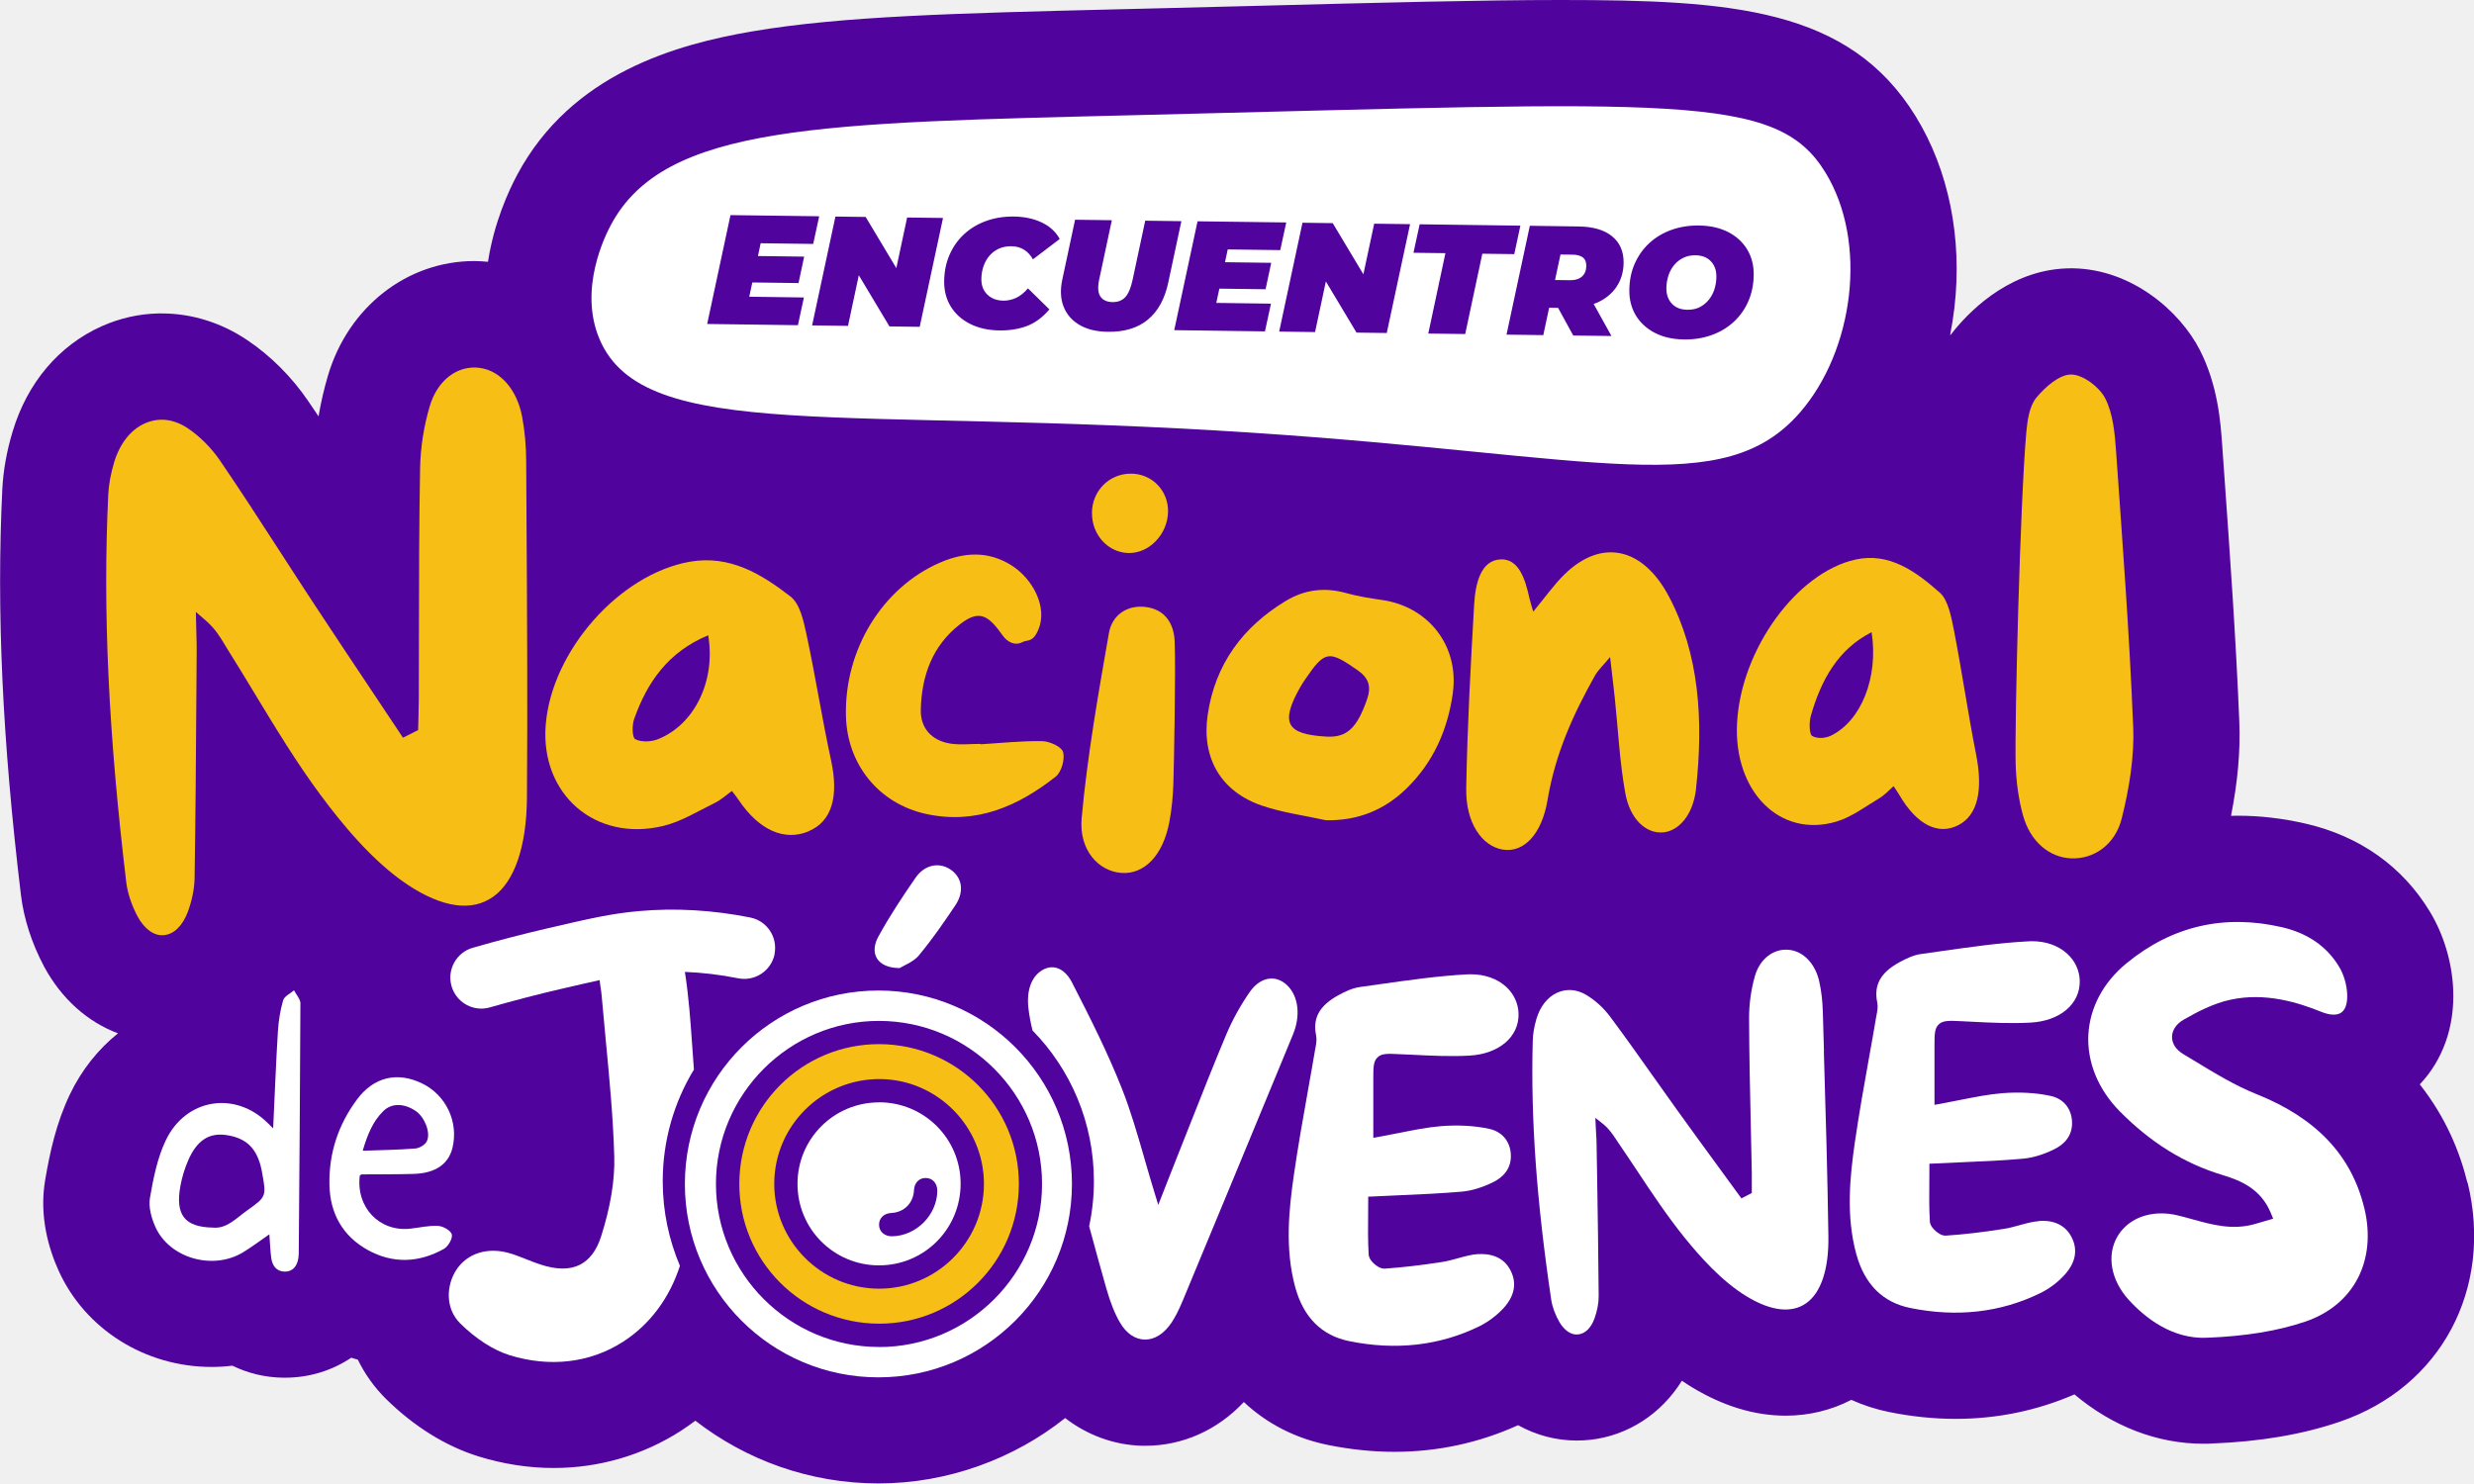
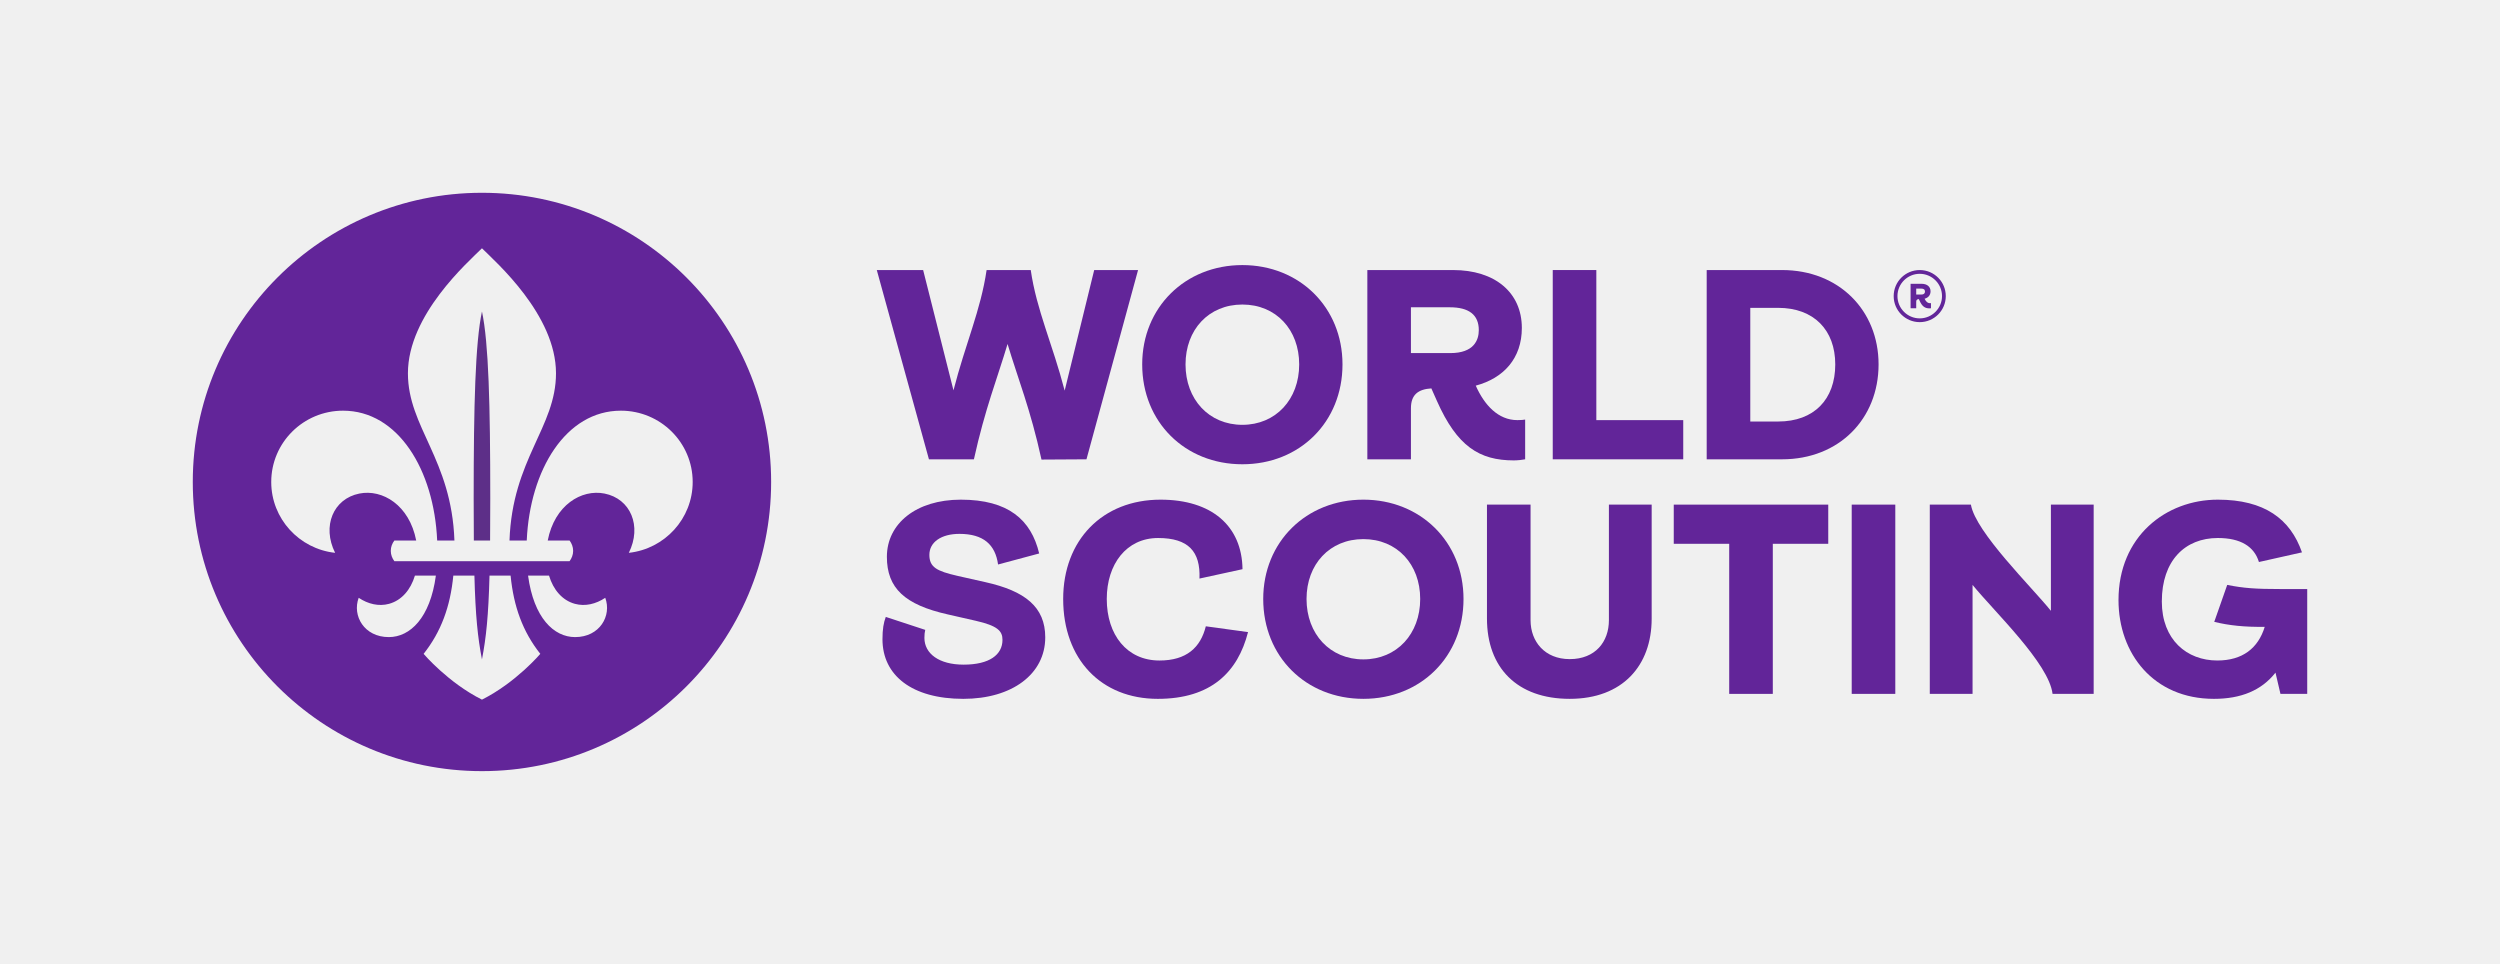
- <svg xmlns="http://www.w3.org/2000/svg" id="Layer_1" data-name="Layer 1" viewBox="0 0 364.01 218.34">
+ <svg xmlns="http://www.w3.org/2000/svg" id="WORLD_SCOUTING" viewBox="0 0 335.157 129.227">
  <defs>
    <style>
      .cls-1 {
-         fill: #fff;
+         fill: #5d2f88;
+       }
+ 
+       .cls-1, .cls-2 {
+         stroke-width: 0px;
      }

      .cls-2 {
-         fill: #50039d;
-       }
- 
-       .cls-3 {
-         fill: #f7bf16;
+         fill: #622599;
      }
    </style>
  </defs>
-   <path class="cls-2" d="m363.04,174.07c-1.07-4.39-3.12-9.56-7.01-14.48,3.38-3.55,5.15-8.47,4.92-13.95-.17-4.03-1.4-8.11-3.44-11.48-4.01-6.63-10.32-11.11-18.26-12.94-3.37-.78-6.74-1.17-10.03-1.17-.32,0-.64.01-.96.02.98-4.97,1.39-9.52,1.22-13.79-.49-12.17-1.36-24.41-2.2-36.25l-.33-4.66c-.23-3.23-.62-8.63-3.27-13.84-2.91-5.71-10.01-11.92-18.7-12.04-.08,0-.18,0-.26,0-8.41,0-14.36,5.69-17.15,9.08-.19.23-.36.46-.54.69l-.1.04c.26-1.32.47-2.65.63-4,1.19-10.25-.83-20.25-5.68-28.15C272.07,1.19,254.81,0,229.6,0c-11.37,0-26.23.38-45.05.87-5.24.13-10.82.28-16.77.42l-3.37.08c-23.56.58-40.58.99-53.8,3.26-10.98,1.89-26.5,6.12-34.5,21.07-1.33,2.49-3.43,7.11-4.31,12.83-.67-.06-1.35-.11-2.02-.11-9.89,0-18.54,6.77-21.52,16.84-.58,1.96-1.05,3.98-1.39,6.02-.51-.76-1.02-1.51-1.52-2.25-2.41-3.54-5.51-6.65-8.95-8.96-3.82-2.58-8.17-3.94-12.6-3.94-.16,0-.32,0-.47,0-2.89.06-5.7.7-8.36,1.88-6.28,2.81-10.94,8.3-13.1,15.46-.88,2.9-1.39,5.77-1.53,8.52-.87,17.9,0,36.88,2.74,59.72.42,3.49,1.59,7.12,3.4,10.53,2.54,4.73,6.39,8.16,10.88,9.84-2.91,2.34-5.35,5.38-7.07,8.97-2.02,4.23-2.95,8.55-3.64,12.59-.93,5.39.56,10.25,1.97,13.36,3.89,8.62,12.73,14.18,22.52,14.18,1.03,0,2.04-.06,3.05-.19,2.27,1.11,4.81,1.74,7.49,1.77.07,0,.17,0,.24,0,3.63,0,6.97-1.07,9.76-2.94.32.1.65.2.97.29,1.04,2.12,2.43,4.09,4.18,5.81,4.09,4.02,8.77,6.93,13.56,8.42,3.65,1.13,7.38,1.71,11.07,1.71,6.67,0,13.13-1.88,18.69-5.45.74-.48,1.46-.99,2.16-1.51,7.46,5.78,16.81,9.23,26.96,9.23s19.91-3.61,27.45-9.62c3.28,2.53,7.22,3.98,11.37,4.08.03,0,.42,0,.42,0,5.5,0,10.63-2.31,14.5-6.44,3.37,3.17,7.58,5.35,12.42,6.33,3.27.66,6.55,1,9.75,1h0c6.37,0,12.48-1.33,18.18-3.92,2.63,1.46,5.58,2.26,8.64,2.26.67,0,1.34-.04,2-.11,5.57-.63,10.45-3.84,13.46-8.69.49.33,1,.66,1.51.97,4.58,2.77,9.21,4.17,13.77,4.17h0c3.43,0,6.72-.81,9.65-2.33,1.75.79,3.62,1.4,5.6,1.8,3.27.66,6.55,1,9.75,1h0c6.12,0,11.99-1.22,17.48-3.6,5.61,4.71,12.2,7.26,18.97,7.26.39,0,.79,0,1.19-.03,7.2-.28,13.38-1.33,18.91-3.22,14.86-5.09,22.58-19.56,18.78-35.19Z" />
+   <g>
+     <path class="cls-1" d="M63.501,66.83c0,2.093.007,3.958.023,5.635h2.18c.015-1.678.023-3.542.023-5.635,0-12.594-.219-20.875-1.113-25.073-.893,4.198-1.113,12.479-1.113,25.073Z" />
+     <path class="cls-2" d="M64.613,25.845c-21.411,0-38.768,17.357-38.768,38.768s17.357,38.768,38.768,38.768,38.768-17.357,38.768-38.768-17.357-38.768-38.768-38.768ZM52.126,85.411c-3.299,0-4.933-2.856-4.04-5.268,1.266.842,2.698,1.185,4.074.807,1.699-.467,2.897-1.896,3.464-3.779h2.809c-.758,5.658-3.454,8.24-6.306,8.24ZM64.613,93.795c-4.547-2.279-7.822-6.136-7.822-6.136,2.354-2.982,3.57-6.321,3.983-10.488h2.827c.141,5.386.446,8.303,1.012,11.235.565-2.933.871-5.849,1.012-11.235h2.827c.413,4.167,1.628,7.506,3.983,10.488,0,0-3.275,3.857-7.822,6.136ZM77.101,85.411c-2.852,0-5.548-2.582-6.306-8.24h2.809c.567,1.884,1.765,3.312,3.464,3.779,1.376.378,2.808.035,4.074-.807.893,2.411-.742,5.268-4.04,5.268ZM84.301,74.114c1.786-3.586.242-7.251-3.26-7.948-3.087-.614-6.691,1.542-7.611,6.299h2.928c.285.383.479.851.479,1.384,0,.532-.194,1.001-.479,1.384h-23.49c-.285-.382-.478-.851-.478-1.384,0-.533.194-1.001.478-1.384h2.929c-.92-4.757-4.524-6.913-7.611-6.299-3.502.697-5.046,4.363-3.26,7.948-4.816-.525-8.563-4.578-8.563-9.5,0-5.278,4.309-9.557,9.625-9.557,7.384,0,12.206,7.938,12.621,17.408h2.313c-.382-10.923-6.235-15.176-6.235-22.422,0-7.838,8.06-14.902,9.926-16.757,1.866,1.854,9.926,8.919,9.926,16.757,0,7.246-5.853,11.5-6.235,22.422h2.313c.415-9.47,5.237-17.408,12.621-17.408,5.316,0,9.625,4.279,9.625,9.557-0,4.922-3.747,8.975-8.563,9.5Z" />
+   </g>
  <g>
    <g>
-       <g>
-         <path class="cls-3" d="m77.42,67.96l.05,8.65c.08,13.39.17,27.24.06,40.85-.06,7.13-1.82,12.29-4.97,14.52-3.14,2.23-7.48,1.61-12.58-1.77-5.3-3.52-9.85-9.22-12.81-13.2-3.53-4.75-6.73-10.04-9.83-15.16-1.28-2.11-2.56-4.23-3.87-6.31l-.4-.66c-.66-1.1-1.42-2.35-2.7-3.47l-1.55-1.35.08,3.44c.02.78.05,1.57.04,2.35l-.05,6.91c-.06,8.69-.12,17.68-.26,26.52-.03,1.52-.38,3.26-.99,4.91-.77,2.06-2.06,3.32-3.53,3.44-1.4.15-2.86-.88-3.87-2.76-.88-1.66-1.47-3.43-1.66-5-2.63-21.95-3.47-40.09-2.65-57.11.07-1.47.37-3.06.87-4.74.84-2.76,2.44-4.79,4.53-5.72.75-.33,1.53-.51,2.32-.53,1.34-.03,2.7.4,3.98,1.26,1.8,1.21,3.5,2.92,4.78,4.81,3.02,4.43,6.01,9.04,8.89,13.5,1.63,2.52,3.26,5.04,4.91,7.55,2.87,4.36,5.76,8.7,8.66,13.04l4.42,6.64,2.23-1.12.05-1.92c.02-.84.04-1.67.05-2.51.01-3.26.02-6.53.02-9.79.01-7.99.02-16.24.17-24.35.06-3.03.55-6.18,1.43-9.13,1.12-3.78,4.06-6.04,7.33-5.61,3.05.4,5.5,3.21,6.25,7.17.39,2.09.6,4.33.6,6.67Z" />
-         <path class="cls-3" d="m118.98,122.35c-3.58,1.49-7.3-.17-10.28-4.59-.27-.4-.58-.78-1.01-1.35-.89.64-1.62,1.32-2.48,1.74-2.5,1.22-4.94,2.76-7.6,3.4-9.98,2.43-18.1-4.62-17.32-14.81.84-10.95,10.88-22.27,21.23-24.07,5.9-1.02,10.53,1.83,14.79,5.12,1.41,1.09,1.93,3.64,2.36,5.62,1.32,6.14,2.28,12.36,3.61,18.5,1.15,5.3.13,8.99-3.3,10.42Zm-14.79-28.85c-5.89,2.45-8.97,6.91-10.89,12.33-.32.91-.3,2.71.17,2.96.88.46,2.31.4,3.31.01,5.37-2.11,8.56-8.54,7.42-15.3Z" />
-         <path class="cls-3" d="m144.26,109.54c3.03-.18,6.07-.52,9.1-.46,1.09.02,2.85.83,3.06,1.61.28,1.06-.24,2.94-1.09,3.61-5.57,4.39-11.76,7.09-19.08,5.49-6.92-1.51-11.59-7.26-11.78-14.36-.27-9.79,5.35-18.96,13.86-22.64,3.55-1.53,7.07-1.73,10.47.4,3.16,1.99,5.37,6.16,3.99,9.45-.83,1.98-1.6,1.47-2.33,1.85-1.22.65-2.33-.13-2.89-.91-2.11-2.96-3.41-3.97-6.32-1.71-4.08,3.17-5.65,7.6-5.77,12.57-.07,2.74,1.62,4.57,4.37,5,1.44.22,2.94.04,4.41.04v.05Z" />
-         <path class="cls-3" d="m172.64,115.37c-.06,1.87-.24,3.76-.59,5.61-.92,4.89-3.67,7.74-7.06,7.49-3.32-.24-6.27-3.32-5.84-8.07.83-9.12,2.43-18.19,4.01-27.23.44-2.53,2.54-4.17,5.37-3.84,2.85.33,4.18,2.4,4.3,5.02.18,4.18-.1,18.2-.19,21.02Zm-11.98-39.85c.01-3.26,2.52-5.8,5.71-5.81,3.11-.01,5.54,2.47,5.49,5.6-.06,3.35-2.81,6.19-5.89,6.08-2.98-.11-5.32-2.7-5.3-5.87Z" />
-         <path class="cls-3" d="m213.77,101.97c-.76,5.42-2.86,10.21-6.83,14.08-3.28,3.19-7.17,4.75-11.85,4.67-3.15-.7-6.4-1.12-9.44-2.16-6.03-2.07-8.88-7.02-7.96-13.34,1.09-7.45,5.15-12.95,11.51-16.79,2.75-1.66,5.7-2.03,8.85-1.15,1.72.48,3.51.77,5.28,1.02,6.89.98,11.38,6.81,10.43,13.67Zm-14.03-3.34c-4.24-2.95-4.8-2.91-7.72,1.38-.25.37-.5.75-.72,1.14-2.96,5.25-2.06,6.93,3.88,7.26,3.01.16,4.47-1.26,5.94-5.43.67-1.91.31-3.17-1.38-4.35Z" />
-         <path class="cls-3" d="m249.55,116.07c-.44,3.94-2.59,6.26-4.89,6.44-2.42.19-4.82-1.86-5.53-5.81-.83-4.58-1.05-9.37-1.55-14.07-.18-1.7-.39-3.4-.68-5.93-1.01,1.23-1.74,1.87-2.25,2.77-3.09,5.52-5.79,11.31-6.96,18.3-.84,5.01-3.48,7.76-6.56,7.27-3.09-.49-5.49-3.96-5.4-9,.16-9.04.65-18.08,1.17-27.1.19-3.22,1.03-6.47,3.87-6.61,2.63-.13,3.62,2.73,4.28,5.79.12.54.3,1.05.54,1.9,1.67-2.01,3.02-3.93,4.56-5.45,5.38-5.29,11.5-4.16,15.41,3.23,4.47,8.44,5.09,18.25,3.98,28.28Z" />
-         <path class="cls-3" d="m288.12,121.45c-2.97,1.52-6.11-.09-8.65-4.43-.23-.4-.5-.77-.86-1.32-.73.64-1.34,1.33-2.05,1.75-2.07,1.23-4.1,2.79-6.31,3.45-8.32,2.52-15.19-4.38-14.67-14.48.56-10.85,8.81-22.18,17.44-24.07,4.92-1.08,8.83,1.7,12.43,4.91,1.19,1.06,1.66,3.58,2.05,5.54,1.18,6.06,2.06,12.21,3.26,18.28,1.03,5.24.23,8.9-2.62,10.36Zm-12.74-28.41c-4.9,2.49-7.41,6.94-8.95,12.33-.26.9-.22,2.69.18,2.93.74.45,1.94.37,2.76-.02,4.46-2.15,7.04-8.55,6.01-15.23Z" />
-         <path class="cls-3" d="m313.87,106.91c.18,4.48-.59,9.12-1.68,13.5-.99,4-4.18,6.03-7.4,5.92-3.22-.11-6.05-2.41-7.14-6.34-.68-2.46-1.01-5.07-1.08-7.63-.15-5.98.65-38.58,1.58-48.86.16-1.72.46-3.75,1.48-4.99,1.29-1.56,3.39-3.41,5.12-3.39,1.74.02,4.15,1.84,5,3.51,1.17,2.3,1.41,5.18,1.6,7.85.95,13.47,1.97,26.94,2.51,40.42Z" />
-       </g>
-       <g>
-         <path class="cls-1" d="m44.2,147.69c-.04,12.08-.15,24.16-.24,36.24,0,.42,0,.84-.06,1.25-.2,1.2-.84,1.98-2.01,1.97-1.17-.02-1.82-.81-1.98-2.01-.14-1.06-.18-2.13-.28-3.48-1.43.98-2.62,1.9-3.89,2.66-4.42,2.67-10.79.87-12.87-3.73-.58-1.29-1.04-2.94-.81-4.28.5-2.9,1.1-5.91,2.34-8.5,2.96-6.18,10.23-7.27,14.99-2.53.19.19.39.38.8.79.24-4.98.41-9.64.7-14.29.1-1.54.34-3.1.77-4.56.18-.61,1.05-.99,1.6-1.47.33.65.95,1.3.95,1.95Zm-5.66,24.78c-.02-.12-.03-.24-.06-.35-.68-3.15-2.27-4.67-5.26-5.08-2.45-.33-4.22.78-5.49,3.64-.54,1.22-.95,2.55-1.19,3.88-.77,4.25.63,6.03,4.77,6.11,2.05.21,3.46-1.4,5.06-2.53,2.85-2.03,2.84-2.05,2.17-5.68Z" />
-         <path class="cls-1" d="m52.94,173c-.59,4.68,2.87,8.32,7.42,7.83,1.37-.15,2.74-.49,4.1-.41.73.04,1.88.68,2.02,1.26.14.59-.54,1.77-1.16,2.12-3.68,2.06-7.52,2.22-11.24.15-3.64-2.03-5.52-5.34-5.61-9.56-.1-4.65,1.3-8.87,4.05-12.57,2.47-3.33,5.95-4.14,9.6-2.36,3.51,1.71,5.37,5.65,4.46,9.45-.58,2.43-2.54,3.78-5.76,3.86-2.54.07-5.08.05-7.62.07-.05,0-.09.06-.25.16Zm.43-3.64c2.71-.1,5.23-.13,7.74-.33.61-.05,1.45-.55,1.7-1.09.6-1.24-.35-3.53-1.6-4.4-1.71-1.18-3.56-1.24-4.8-.03-1.6,1.57-2.38,3.6-3.04,5.84Z" />
-       </g>
-       <g>
-         <g>
-           <path class="cls-1" d="m139.8,127.94c-1.65-1.08-3.75-.69-5.09,1.24-1.94,2.81-3.84,5.67-5.47,8.66-.48.88-.64,1.71-.51,2.41.24,1.32,1.5,2.21,3.63,2.23.62-.39,2.03-.9,2.85-1.88.05-.06.1-.12.14-.18,1.88-2.27,3.56-4.72,5.2-7.16,1.39-2.07,1.01-4.18-.76-5.33Z" />
-           <path class="cls-1" d="m189.41,145.03c-1.71-1.66-3.99-1.26-5.54.98-1.37,1.99-2.53,4.08-3.43,6.21-1.8,4.28-3.55,8.71-5.24,12.99-.64,1.62-1.28,3.23-1.92,4.84-.44,1.13-.89,2.26-1.39,3.53l-1.47,3.75-.49-1.6c-.54-1.75-1.04-3.47-1.52-5.15-1.06-3.66-2.05-7.11-3.33-10.34-2.12-5.37-4.7-10.48-7.37-15.68-.7-1.35-1.68-2.12-2.74-2.2-.55-.04-1.11.1-1.67.45-1.54.95-2.27,2.96-1.99,5.5.12,1.13.34,2.24.61,3.35,5.59,5.71,9.03,13.53,9.03,22.17,0,2.28-.24,4.5-.7,6.64.83,3.06,1.66,6.12,2.53,9.16.6,2.1,1.26,3.75,2.02,5.04.93,1.58,2.21,2.45,3.62,2.48,1.45.03,2.84-.85,3.93-2.46.56-.83,1.08-1.85,1.69-3.31,4.92-11.83,9.82-23.67,14.71-35.51l1.49-3.62c1.15-2.78.82-5.62-.85-7.24Z" />
-           <path class="cls-1" d="m217.44,184.57c-.93.06-1.86.32-2.85.59-.76.21-1.54.43-2.34.56-3.14.49-5.92.81-8.5.99-.61.04-1.22-.41-1.53-.68-.3-.26-.8-.79-.84-1.39-.12-1.94-.1-3.9-.08-5.8,0-.67.01-1.34.01-2.01v-.71l.71-.03c1.32-.07,2.62-.12,3.91-.18,3.16-.14,6.14-.27,9.14-.53,1.46-.13,3.06-.62,4.65-1.41,1.27-.63,2.74-1.87,2.57-4.18-.15-1.89-1.33-3.25-3.16-3.65-2.15-.47-4.61-.6-7.11-.4-2.02.17-4.03.57-6.16,1-.95.19-1.92.38-2.92.56l-.88.16v-3.39c0-1.8,0-3.5,0-5.22,0-1.77,0-2.65.63-3.24.61-.59,1.5-.55,3.25-.46l1.78.08c2.79.14,5.67.28,8.47.13,4.38-.24,7.35-2.79,7.24-6.21-.05-1.49-.7-2.89-1.83-3.92-1.31-1.2-3.14-1.84-5.19-1.84-.18,0-.35,0-.53.01-4.29.23-8.64.85-12.86,1.45l-2.97.42c-1.07.15-2.18.68-3.11,1.19-2.81,1.54-3.83,3.37-3.29,5.96.12.6,0,1.21-.09,1.75l-.06.31c-.33,1.97-.69,3.95-1.04,5.93-.73,4.1-1.49,8.35-2.09,12.54-.72,5.01-1.35,10.83.21,16.52,1.22,4.43,3.9,7.09,7.93,7.91,6.89,1.4,13.33.66,19.14-2.18,1.3-.64,2.55-1.58,3.54-2.64,1.62-1.77,2-3.6,1.14-5.43-1.07-2.3-3.26-2.66-4.9-2.55Z" />
-           <path class="cls-1" d="m268.37,154.7l-.17-5.78c-.04-1.57-.21-3.06-.52-4.45-.58-2.63-2.33-4.47-4.46-4.68-2.28-.23-4.29,1.33-5.02,3.88-.56,1.98-.85,4.1-.85,6.12.02,5.43.14,10.94.26,16.28.05,2.18.09,4.36.14,6.55,0,.56,0,1.12,0,1.67v1.29l-1.53.79-3.18-4.36c-2.08-2.85-4.16-5.69-6.22-8.56-1.19-1.65-2.36-3.31-3.53-4.96-2.07-2.93-4.22-5.96-6.39-8.87-.92-1.24-2.13-2.35-3.4-3.13-.91-.56-1.86-.82-2.79-.78-.55.03-1.08.16-1.6.39-1.44.66-2.52,2.05-3.06,3.9-.33,1.13-.51,2.2-.53,3.18-.31,11.39.55,23.5,2.72,38.12.16,1.05.59,2.22,1.23,3.32.73,1.23,1.76,1.9,2.74,1.77,1.02-.1,1.9-.96,2.4-2.36.4-1.11.62-2.28.61-3.3-.04-5.9-.14-11.91-.23-17.72l-.08-4.62c0-.53-.03-1.05-.07-1.57l-.11-2.3,1.1.87c.91.73,1.45,1.55,1.93,2.27l.29.44c.94,1.37,1.86,2.76,2.79,4.15,2.23,3.37,4.55,6.85,7.07,9.96,2.12,2.61,5.37,6.34,9.11,8.6,3.59,2.17,6.62,2.51,8.77.96,2.16-1.54,3.3-5.02,3.23-9.79-.13-9.09-.4-18.35-.67-27.3Z" />
-           <path class="cls-1" d="m300.01,179.72c-.93.06-1.86.32-2.84.59-.76.21-1.54.43-2.35.55-3.14.5-5.92.82-8.49.99-.62.05-1.22-.4-1.53-.68-.3-.26-.81-.78-.85-1.38-.12-1.94-.1-3.9-.08-5.8,0-.67.01-1.34.01-2.01v-.71l.71-.03c1.32-.07,2.62-.12,3.91-.18,3.16-.13,6.15-.26,9.15-.53,1.45-.13,3.06-.62,4.64-1.41,1.27-.63,2.74-1.87,2.57-4.18-.14-1.89-1.32-3.26-3.15-3.65-2.15-.47-4.61-.6-7.12-.4-2.02.17-4.03.57-6.16.99-.96.2-1.93.38-2.93.57l-.87.15v-3.38c0-1.8,0-3.51,0-5.22,0-1.77,0-2.65.63-3.24.62-.59,1.5-.55,3.25-.47l1.78.09c2.79.14,5.67.28,8.47.12,4.38-.23,7.35-2.79,7.24-6.21-.05-1.49-.7-2.89-1.84-3.92-1.31-1.21-3.14-1.85-5.19-1.85-.18,0-.35,0-.53.02-4.29.22-8.64.85-12.85,1.45l-2.98.42c-1.07.15-2.17.68-3.11,1.19-2.81,1.53-3.83,3.37-3.29,5.95.12.61.01,1.21-.09,1.75l-.06.31c-.33,1.97-.68,3.95-1.04,5.93-.74,4.1-1.49,8.34-2.1,12.53-.72,5.02-1.35,10.84.21,16.52,1.22,4.43,3.89,7.09,7.93,7.91,6.89,1.4,13.33.66,19.14-2.19,1.3-.63,2.55-1.57,3.53-2.64,1.62-1.77,2.01-3.6,1.15-5.43-1.08-2.31-3.27-2.67-4.9-2.55Z" />
-           <path class="cls-1" d="m347.86,177.77c-1.88-7.74-7.05-13.21-15.82-16.73-3.15-1.26-6.11-3.06-8.98-4.8l-1.82-1.1c-1.07-.64-1.67-1.55-1.66-2.54.01-1,.64-1.93,1.74-2.55,1.99-1.14,4.36-2.38,6.83-2.91,5.21-1.15,10.12.46,13.35,1.76,1.3.53,2.36.57,2.99.12.78-.55.9-1.78.86-2.72-.06-1.39-.5-2.9-1.2-4.04-1.8-2.98-4.63-4.93-8.4-5.8-8.49-1.96-16.19-.18-22.87,5.31-3.41,2.79-5.39,6.52-5.61,10.49-.21,4.05,1.43,8.06,4.61,11.29,4.55,4.61,9.5,7.69,15.15,9.39,2.81.85,5.61,2.1,7.05,5.5l.38.92-2.68.78c-3.29.95-6.31.11-9.22-.7-.72-.2-1.44-.4-2.16-.57-.82-.2-1.62-.29-2.4-.29-2.78,0-5.18,1.22-6.46,3.41-1.61,2.76-.96,6.4,1.64,9.28,2.42,2.67,6.42,5.84,11.54,5.61,5.7-.22,10.43-1,14.49-2.38,7.13-2.44,10.53-8.99,8.66-16.71Z" />
-         </g>
-         <path class="cls-1" d="m113.98,140.4c-.5,2.47-2.89,4.07-5.37,3.58-2.63-.53-5.25-.84-7.84-.94.57,3.6.83,7.31,1.08,10.91.08,1.16.16,2.31.25,3.46-2.91,4.79-4.59,10.42-4.59,16.44,0,4.42.91,8.62,2.53,12.45-1.54,4.76-4.43,8.64-8.38,11.18-4.84,3.11-10.76,3.8-16.68,1.97-2.36-.74-4.93-2.38-7.23-4.64-2.31-2.27-2.06-5.69-.62-7.9,1.2-1.84,3.18-2.83,5.44-2.83.7,0,1.45.1,2.2.3.89.24,1.76.59,2.67.95.66.26,1.33.53,2.01.75,2.44.81,4.36.82,5.89.05,1.4-.72,2.44-2.1,3.09-4.12,1.39-4.35,2.05-8.32,1.95-11.8-.16-5.68-.71-11.43-1.24-16.99-.21-2.24-.42-4.48-.62-6.72-.03-.39-.09-.79-.15-1.18-.05-.35-.11-.71-.14-1.07-1.53.33-3.29.74-5.45,1.24-3.6.83-7.2,1.77-10.7,2.77-.42.12-.85.18-1.26.18-1.98,0-3.8-1.3-4.38-3.3-.7-2.42.7-4.95,3.11-5.65,3.65-1.05,7.41-2.03,11.16-2.9,5.94-1.38,9.21-2.14,13.3-2.5,5.33-.48,10.84-.16,16.37.94,2.47.49,4.07,2.89,3.58,5.36Z" />
-         <g>
-           <path class="cls-3" d="m129.39,153.67c-11.35-.04-20.58,9.14-20.61,20.52-.04,11.36,9.14,20.58,20.52,20.62,11.36.04,20.58-9.14,20.61-20.52.03-11.37-9.13-20.57-20.52-20.62Zm-.11,35.99c-8.5-.04-15.4-7-15.36-15.5.04-8.5,7-15.38,15.51-15.35,8.46.03,15.36,6.99,15.34,15.47-.02,8.5-6.99,15.42-15.48,15.38Z" />
-           <path class="cls-1" d="m129.25,145.78c-15.73,0-28.48,12.74-28.48,28.47s12.75,28.46,28.48,28.46,28.47-12.75,28.47-28.46-12.75-28.47-28.47-28.47Zm.09,52.46c-13.22,0-23.98-10.76-24-23.98-.01-13.23,10.79-24.03,24.01-24.01,13.22.02,23.98,10.79,23.97,24.01,0,13.22-10.78,23.99-23.99,23.99Z" />
-           <path class="cls-1" d="m129.35,162.24c-6.64,0-11.99,5.33-12.01,11.96-.02,6.66,5.34,12.03,11.99,12.03,6.66,0,12.01-5.36,12.01-12.02,0-6.63-5.36-11.98-11.99-11.98Zm1.91,19.71c-1.09.02-1.89-.66-1.92-1.65-.03-1,.7-1.73,1.79-1.78,1.9-.09,3.26-1.46,3.35-3.36.05-1.09.76-1.82,1.77-1.79.99.02,1.67.81,1.66,1.91-.05,3.55-3.1,6.61-6.65,6.67Z" />
-         </g>
-       </g>
+       <path class="cls-2" d="M117.545,36.203h6.214l4.068,16.126c1.59-6.214,3.662-10.763,4.439-16.126h5.918c.777,5.363,2.922,9.913,4.549,16.163l3.958-16.163h5.881l-6.917,25.373-6.029.037c-1.48-6.769-3.181-10.911-4.549-15.498-1.368,4.586-3.033,8.729-4.512,15.461h-6.029l-6.991-25.373Z" />
+       <path class="cls-2" d="M166.553,35.537c7.657,0,13.426,5.659,13.426,13.315,0,7.73-5.733,13.389-13.426,13.389s-13.426-5.659-13.426-13.389c0-7.656,5.77-13.315,13.426-13.315ZM174.173,48.853c0-4.66-3.107-8.026-7.619-8.026-4.512,0-7.619,3.366-7.619,8.026,0,4.697,3.144,8.1,7.619,8.1,4.476,0,7.619-3.403,7.619-8.1Z" />
+       <path class="cls-2" d="M183.309,36.203h11.503c5.585,0,9.21,2.996,9.21,7.767,0,4.069-2.441,6.732-6.177,7.73,1.147,2.589,2.996,4.623,5.585,4.623.481,0,.814-.037,1.036-.074v5.326c-.333.074-1.036.148-1.516.148-4.623,0-7.619-1.886-10.319-7.989l-.74-1.664c-1.776.111-2.737.851-2.737,2.663v6.843h-5.844v-25.373ZM194.442,47.336c3.144,0,3.81-1.738,3.81-3.07,0-2.071-1.332-3.07-3.884-3.07h-5.215v6.14h5.289Z" />
+       <path class="cls-2" d="M208.165,36.203h5.844v20.121h11.651v5.252h-17.495v-25.373Z" />
+       <path class="cls-2" d="M228.804,36.203h10.098c7.656,0,12.945,5.437,12.945,12.65,0,7.286-5.289,12.724-12.945,12.724h-10.098v-25.373ZM238.384,56.509c4.809,0,7.656-2.959,7.656-7.656,0-4.623-2.885-7.582-7.656-7.582h-3.736v15.239h3.736Z" />
    </g>
    <g>
-       <path class="cls-1" d="m251.13,37.98c-.46-.27-1.02-.4-1.68-.41-.66,0-1.25.11-1.77.37-.52.25-.97.61-1.35,1.06-.37.45-.66.97-.85,1.56-.19.59-.29,1.21-.3,1.87,0,.61.11,1.16.36,1.63.25.48.6.85,1.06,1.12s1.02.4,1.68.41c.67,0,1.27-.11,1.78-.37s.96-.61,1.33-1.06c.37-.45.66-.97.85-1.56.19-.59.29-1.21.3-1.87,0-.63-.11-1.18-.36-1.65-.25-.47-.6-.84-1.06-1.1Z" />
-       <path class="cls-1" d="m228.79,41.21l2.22.03c.75.01,1.33-.17,1.75-.54.42-.37.63-.89.64-1.56,0-.58-.17-1-.52-1.26-.36-.26-.85-.39-1.47-.4l-1.81-.02-.8,3.75Z" />
-       <path class="cls-1" d="m268.56,25.35c-7.2-11.72-21.74-10.37-100.39-8.43-47.58,1.17-70.36,1.37-78.28,16.17-.83,1.55-4.81,9.45-1.68,16.82,6.53,15.42,36.17,9.82,96.11,13.78,50.93,3.36,69.24,10.03,80.54-3.01,7.83-9.03,10.07-24.96,3.7-35.33Zm-150.28,18.44l-.88,4.07-13.35-.18,3.43-16.02,13.05.17-.88,4.07-7.73-.1-.4,1.88,6.8.09-.83,3.89-6.8-.09-.45,2.1,8.05.11Zm17.04,4.31l-4.45-.06-4.51-7.53-1.59,7.45-5.28-.07,3.43-16.02,4.45.06,4.51,7.53,1.59-7.45,5.28.07-3.43,16.02Zm9.46-5.38c.27.48.65.85,1.14,1.12s1.07.4,1.73.41c.63,0,1.24-.13,1.85-.41.61-.28,1.19-.75,1.75-1.4l3.15,3.09c-.99,1.18-2.1,1.99-3.3,2.45-1.21.45-2.55.67-4.04.65-1.65-.02-3.09-.34-4.32-.96-1.23-.62-2.18-1.47-2.85-2.56-.67-1.09-.99-2.34-.97-3.76.02-1.41.28-2.7.8-3.87.51-1.17,1.23-2.18,2.14-3.02.91-.84,1.99-1.49,3.24-1.94,1.25-.45,2.61-.67,4.09-.65,1.54.02,2.91.31,4.1.88,1.19.57,2.06,1.37,2.63,2.42l-3.94,3c-.33-.6-.76-1.07-1.29-1.41-.53-.34-1.16-.51-1.9-.52-.64,0-1.23.1-1.76.33-.53.23-.99.56-1.38.99-.39.43-.69.94-.91,1.54-.22.59-.34,1.25-.35,1.97,0,.63.12,1.18.39,1.66Zm24.13,4.31c-1.48,1.23-3.46,1.84-5.92,1.8-1.67-.02-3.06-.36-4.16-1.01-1.11-.65-1.89-1.55-2.34-2.69-.45-1.15-.51-2.47-.19-3.98l1.88-8.81,5.41.07-1.86,8.72c-.24,1.13-.19,1.96.17,2.5.36.54.96.82,1.8.83.78.01,1.4-.23,1.86-.72s.82-1.34,1.08-2.54l1.86-8.72,5.32.07-1.93,9.04c-.51,2.39-1.5,4.21-2.99,5.44Zm18.09-2.33l-.88,4.07-13.35-.18,3.43-16.02,13.05.17-.88,4.07-7.73-.1-.4,1.88,6.8.09-.83,3.89-6.8-.09-.45,2.1,8.05.11Zm17.04,4.31l-4.45-.06-4.51-7.53-1.59,7.45-5.28-.07,3.43-16.02,4.45.06,4.51,7.53,1.59-7.45,5.28.07-3.43,16.02Zm11.52.15l-5.41-.07,2.52-11.83-4.7-.06.91-4.19,14.82.2-.9,4.19-4.7-.06-2.52,11.83Zm22.29-6.95c-.68,1-1.63,1.78-2.85,2.33-.17.07-.34.13-.52.19l2.62,4.72-5.62-.07-2.23-4.07-1.32-.02-.86,4.03-5.41-.07,3.43-16.02,7.2.1c2.13.03,3.76.51,4.91,1.45,1.15.94,1.71,2.25,1.69,3.91-.02,1.35-.37,2.52-1.05,3.52Zm19.38,2.15c-.51,1.16-1.23,2.17-2.14,3.01-.91.84-1.99,1.49-3.24,1.94-1.25.45-2.6.67-4.07.65-1.67-.02-3.1-.35-4.31-.98-1.21-.63-2.14-1.49-2.79-2.57-.65-1.09-.97-2.33-.95-3.74.02-1.42.28-2.72.8-3.88s1.23-2.17,2.14-3.01c.91-.84,1.99-1.49,3.24-1.94,1.25-.45,2.6-.67,4.07-.65,1.67.02,3.1.35,4.31.97,1.21.63,2.14,1.49,2.79,2.57.65,1.09.97,2.33.95,3.74-.02,1.42-.28,2.72-.8,3.88Z" />
+       <path class="cls-2" d="M124.04,84.443c-.074.333-.111.592-.111,1.073,0,2.108,1.96,3.588,5.252,3.588,3.477,0,5.215-1.332,5.215-3.329,0-1.184-.666-1.886-3.588-2.552l-3.736-.851c-5.77-1.295-8.174-3.514-8.174-7.73,0-4.438,3.921-7.656,9.913-7.656,6.362,0,9.432,2.7,10.504,7.213l-5.511,1.479c-.37-2.663-1.96-4.106-5.178-4.106-2.441,0-4.032,1.11-4.032,2.811,0,1.664.999,2.182,3.736,2.811l3.773.851c5.326,1.184,8.026,3.329,8.026,7.397,0,4.919-4.438,8.248-10.985,8.248-6.88,0-10.837-3.144-10.837-7.989,0-1.332.148-2.219.444-2.996l5.289,1.738Z" />
+       <path class="cls-2" d="M167.315,84.739c-1.369,5.363-4.956,8.951-12.095,8.951-7.582,0-12.687-5.289-12.687-13.389,0-7.878,5.252-13.315,13.056-13.315,6.843,0,10.911,3.514,10.985,9.321l-5.77,1.258c.148-3.625-1.479-5.437-5.548-5.437-4.254,0-6.88,3.514-6.88,8.174,0,4.808,2.7,8.248,7.065,8.248,3.625,0,5.511-1.738,6.214-4.587l5.659.777Z" />
+       <path class="cls-2" d="M182.777,66.985c7.657,0,13.426,5.659,13.426,13.315,0,7.73-5.733,13.389-13.426,13.389s-13.426-5.659-13.426-13.389c0-7.656,5.77-13.315,13.426-13.315ZM190.396,80.3c0-4.66-3.107-8.026-7.619-8.026-4.512,0-7.619,3.366-7.619,8.026,0,4.697,3.144,8.1,7.619,8.1,4.476,0,7.619-3.403,7.619-8.1Z" />
+       <path class="cls-2" d="M205.191,67.65v15.498c0,2.885,1.923,5.215,5.252,5.215,3.44,0,5.252-2.33,5.252-5.215v-15.498h5.733v15.276c0,6.325-3.921,10.763-10.985,10.763s-11.096-4.18-11.096-10.763v-15.276h5.844Z" />
+       <path class="cls-2" d="M231.823,72.903h-7.435v-5.252h20.713v5.252h-7.434v20.121h-5.844v-20.121Z" />
+       <path class="cls-2" d="M248.245,67.65h5.844v25.373h-5.844v-25.373Z" />
+       <path class="cls-2" d="M258.713,67.65h5.511c.629,3.699,8.174,11.059,10.726,14.24v-14.24h5.733v25.373h-5.511c-.481-4.069-7.767-10.985-10.726-14.61v14.61h-5.733v-25.373Z" />
+       <path class="cls-2" d="M298.586,78.414c2.219.444,3.847.555,7.138.555h3.588v14.055h-3.588l-.666-2.848c-1.886,2.404-4.66,3.514-8.248,3.514-8.1,0-12.798-6.066-12.798-13.241,0-8.544,6.362-13.463,13.316-13.463,6.251,0,9.728,2.589,11.281,7.065l-5.77,1.294c-.629-2.071-2.441-3.218-5.511-3.218-4.402,0-7.508,3.033-7.508,8.507,0,5.141,3.366,7.915,7.435,7.915,3.366,0,5.474-1.627,6.362-4.513-2.737.037-4.771-.185-6.769-.666l1.738-4.956Z" />
    </g>
  </g>
+   <g>
+     <path class="cls-2" d="M257.364,36.708c1.647,0,2.987,1.34,2.987,2.987s-1.34,2.987-2.987,2.987c-1.647,0-2.986-1.34-2.986-2.987s1.34-2.987,2.986-2.987M257.364,36.203c-1.928,0-3.492,1.563-3.492,3.492s1.563,3.492,3.492,3.492c1.928,0,3.492-1.563,3.492-3.492s-1.563-3.492-3.492-3.492h0Z" />
+     <path class="cls-2" d="M256.139,38.047h1.486c.721,0,1.19.387,1.19,1.003,0,.525-.315.869-.798.998.148.334.387.597.721.597.062,0,.105-.005.134-.01v.688c-.043.01-.134.019-.196.019-.597,0-.984-.244-1.333-1.032l-.096-.215c-.229.014-.354.11-.354.344v.884h-.755v-3.277ZM257.577,39.485c.406,0,.492-.225.492-.397,0-.268-.172-.397-.502-.397h-.674v.793h.683Z" />
+   </g>
</svg>
